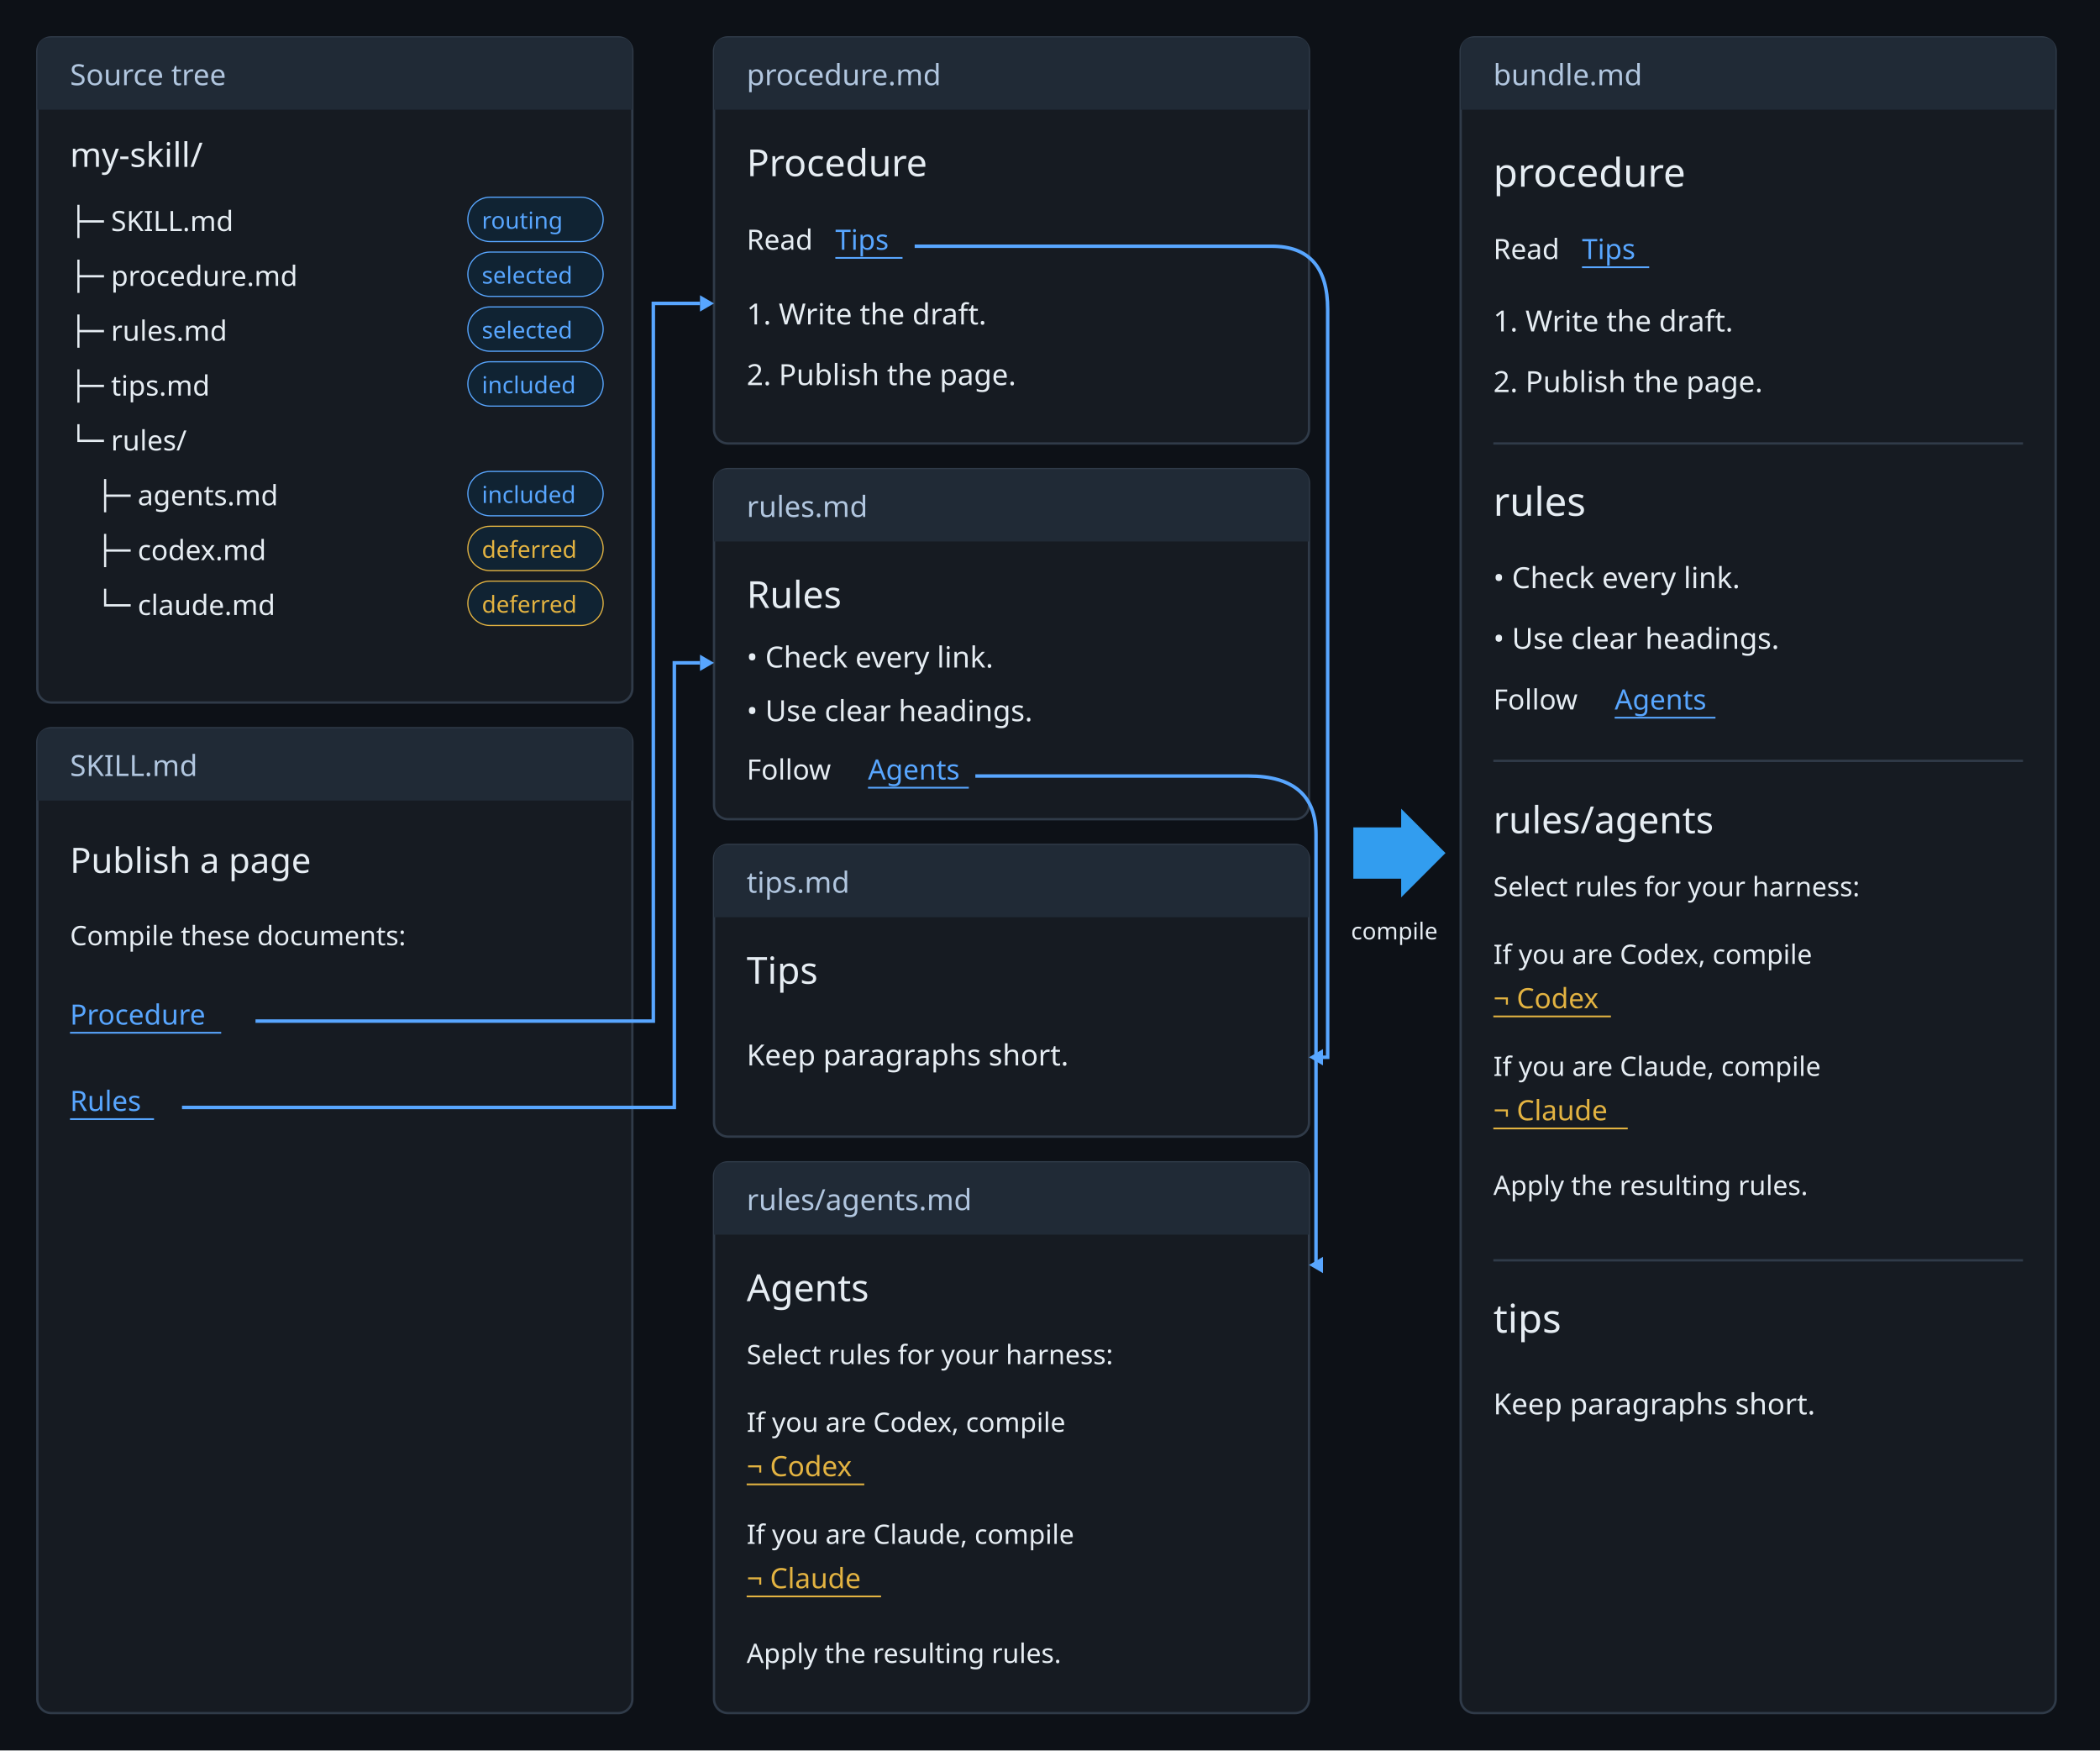
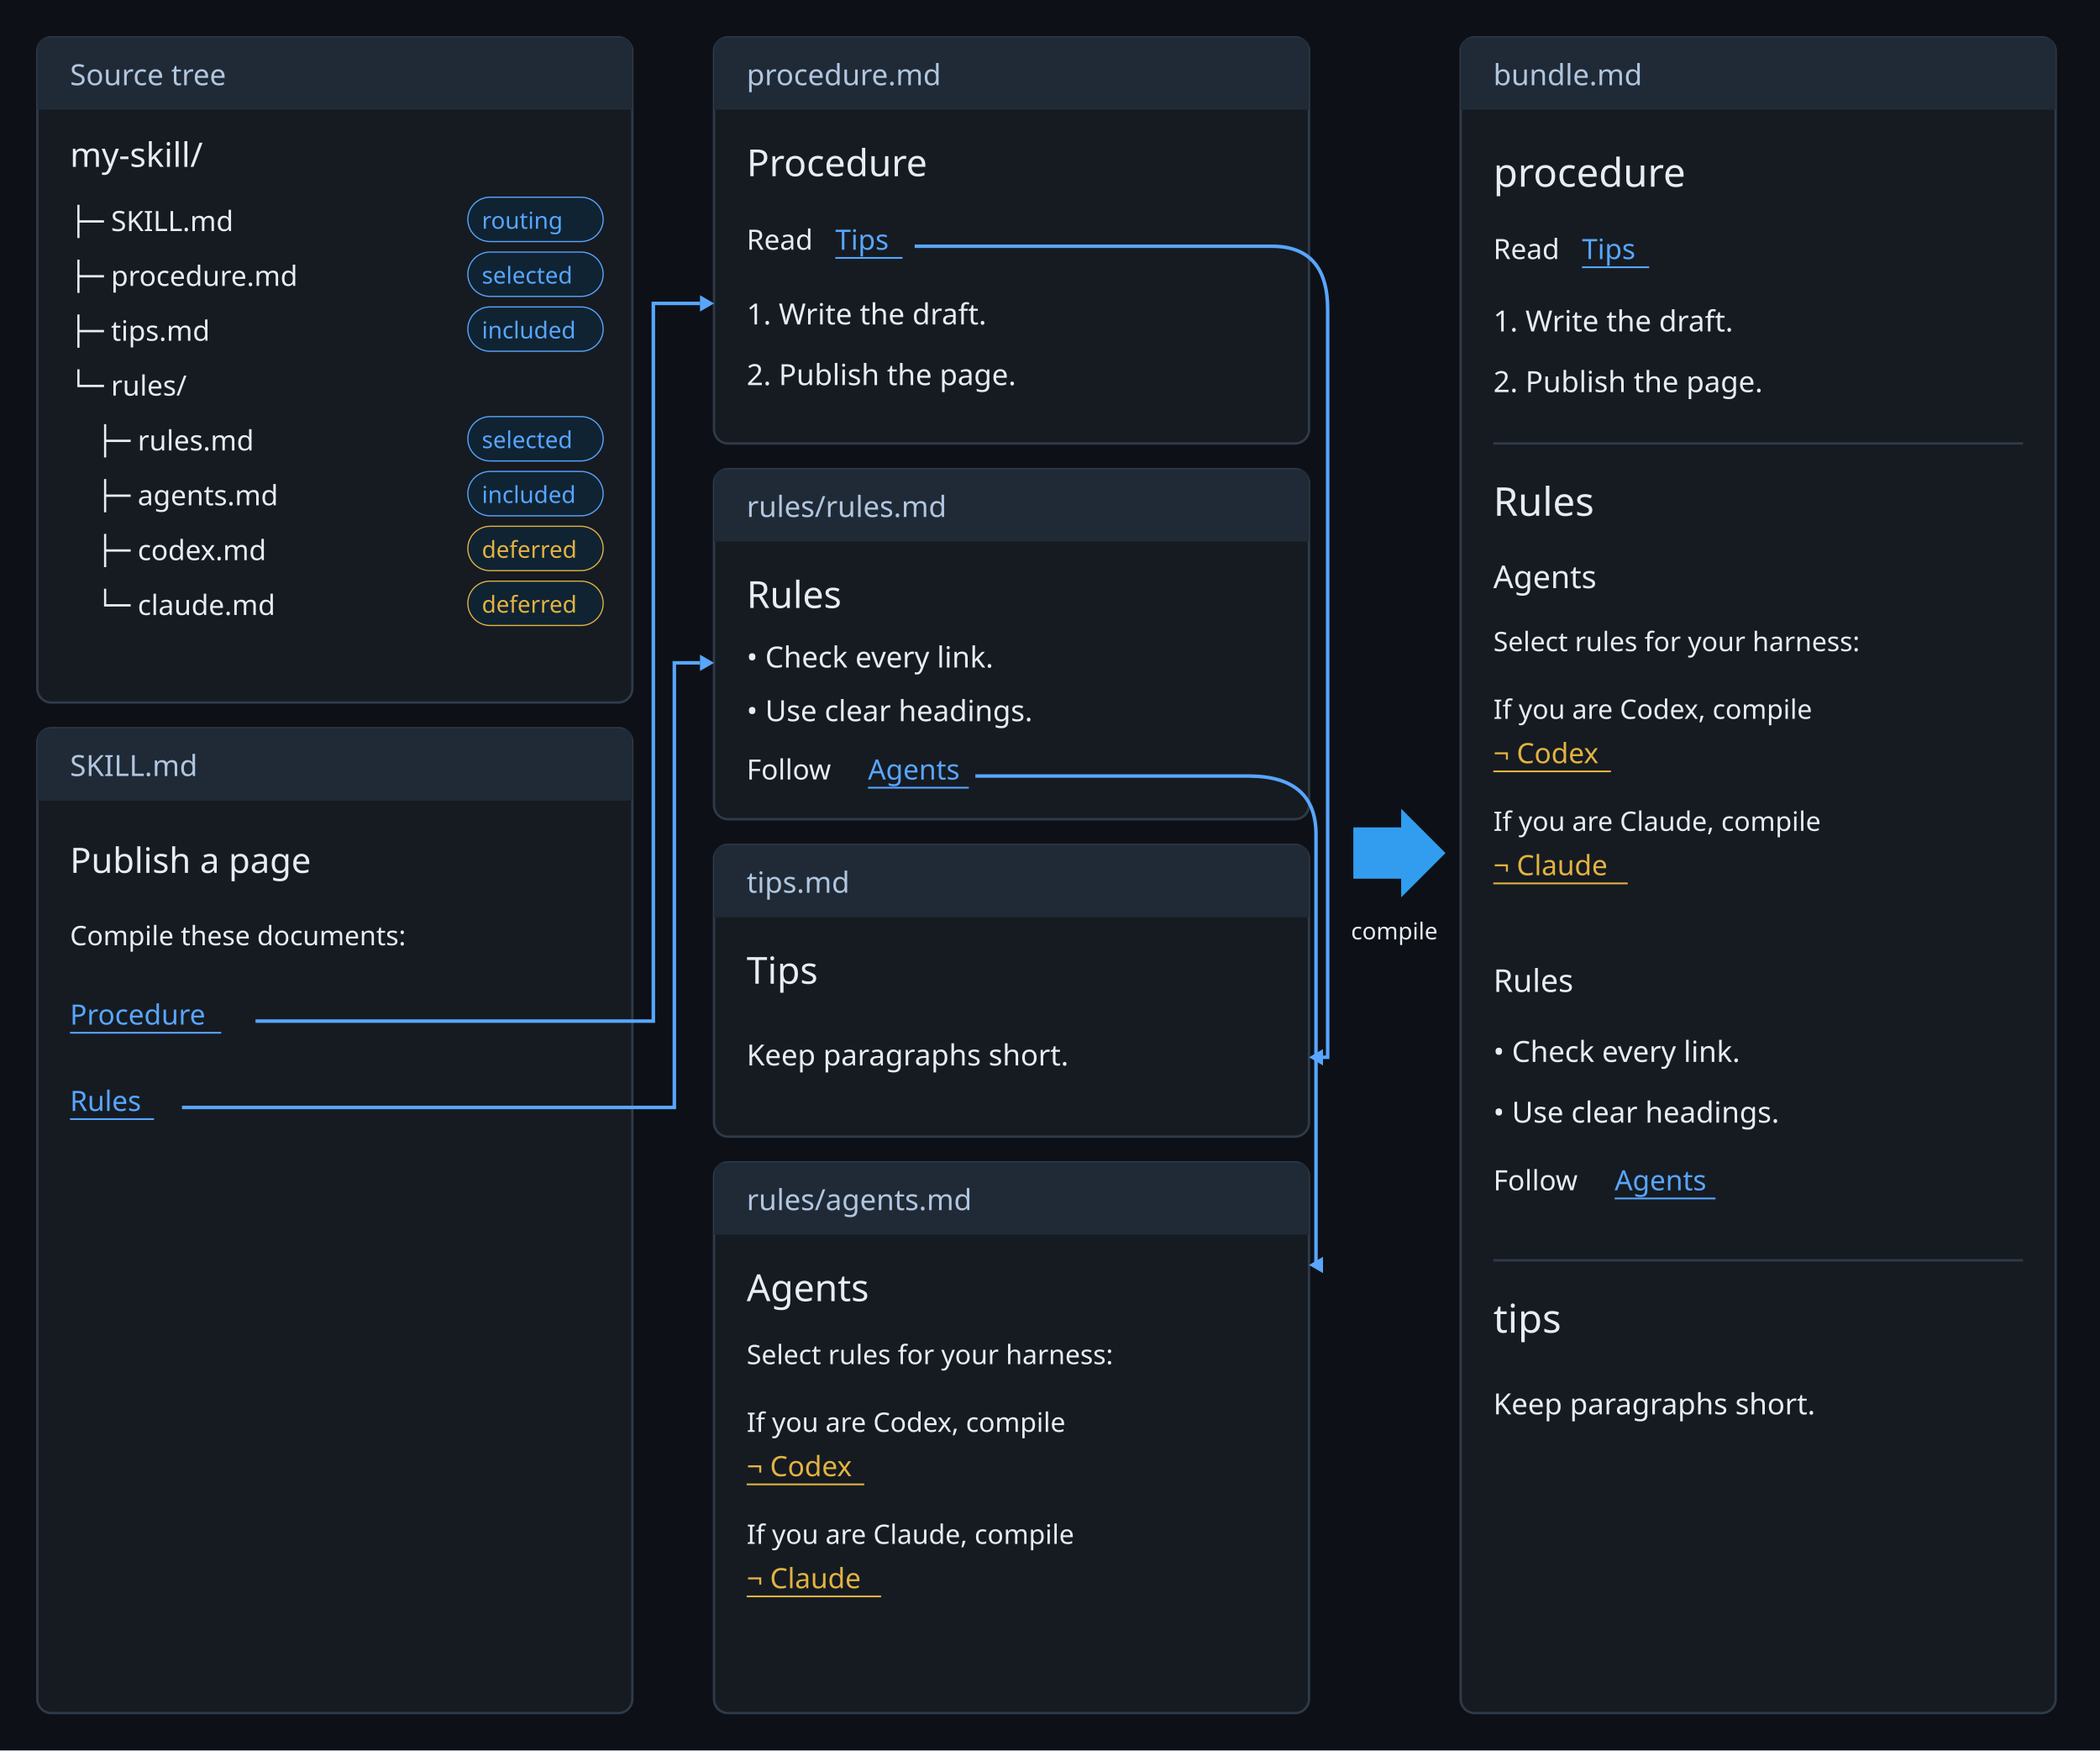
<svg xmlns="http://www.w3.org/2000/svg" width="1800" height="1500" viewBox="0 0 1800 1500" role="img" aria-labelledby="title description">
  <rect width="1800" height="1500" fill="#0d1117" />
  <g font-family="IBM Plex Mono" xml:space="preserve">
    <rect x="32" y="32" width="510" height="570" rx="12" fill="#161b22" stroke="#303b49" stroke-width="2" />
    <path d="M44 32 H530 Q542 32 542 44 V94 H32 V44 Q32 32 44 32" fill="#202a36" />
    <text x="60" y="73" font-size="25" fill="#b1c6df" font-weight="400">Source tree</text>
    <rect x="32" y="624" width="510" height="844" rx="12" fill="#161b22" stroke="#303b49" stroke-width="2" />
    <path d="M44 624 H530 Q542 624 542 636 V686 H32 V636 Q32 624 44 624" fill="#202a36" />
    <text x="60" y="665" font-size="25" fill="#b1c6df" font-weight="400">SKILL.md</text>
    <rect x="612" y="32" width="510" height="348" rx="12" fill="#161b22" stroke="#303b49" stroke-width="2" />
    <path d="M624 32 H1110 Q1122 32 1122 44 V94 H612 V44 Q612 32 624 32" fill="#202a36" />
    <text x="640" y="73" font-size="25" fill="#b1c6df" font-weight="400">procedure.md</text>
    <rect x="612" y="402" width="510" height="300" rx="12" fill="#161b22" stroke="#303b49" stroke-width="2" />
    <path d="M624 402 H1110 Q1122 402 1122 414 V464 H612 V414 Q612 402 624 402" fill="#202a36" />
-     <text x="640" y="443" font-size="25" fill="#b1c6df" font-weight="400">rules.md</text>
+     <text x="640" y="443" font-size="25" fill="#b1c6df" font-weight="400">rules/rules.md</text>
    <rect x="612" y="724" width="510" height="250" rx="12" fill="#161b22" stroke="#303b49" stroke-width="2" />
    <path d="M624 724 H1110 Q1122 724 1122 736 V786 H612 V736 Q612 724 624 724" fill="#202a36" />
    <text x="640" y="765" font-size="25" fill="#b1c6df" font-weight="400">tips.md</text>
    <rect x="612" y="996" width="510" height="472" rx="12" fill="#161b22" stroke="#303b49" stroke-width="2" />
    <path d="M624 996 H1110 Q1122 996 1122 1008 V1058 H612 V1008 Q612 996 624 996" fill="#202a36" />
    <text x="640" y="1037" font-size="25" fill="#b1c6df" font-weight="400">rules/agents.md</text>
    <rect x="1252" y="32" width="510" height="1436" rx="12" fill="#161b22" stroke="#303b49" stroke-width="2" />
    <path d="M1264 32 H1750 Q1762 32 1762 44 V94 H1252 V44 Q1252 32 1264 32" fill="#202a36" />
    <text x="1280" y="73" font-size="25" fill="#b1c6df" font-weight="400">bundle.md</text>
    <text x="60" y="143" font-size="29" fill="#e6edf3" font-weight="400">my-skill/</text>
    <text x="60" y="198" font-size="24" fill="#e6edf3" font-weight="400">├─ SKILL.md</text>
    <rect x="401" y="169" width="116" height="38" rx="19" fill="#102333" stroke="#58a6ff" />
    <text x="413" y="196" font-size="20" fill="#58a6ff" font-weight="400">routing</text>
    <text x="60" y="245" font-size="24" fill="#e6edf3" font-weight="400">├─ procedure.md</text>
    <rect x="401" y="216" width="116" height="38" rx="19" fill="#102333" stroke="#58a6ff" />
    <text x="413" y="243" font-size="20" fill="#58a6ff" font-weight="400">selected</text>
-     <text x="60" y="292" font-size="24" fill="#e6edf3" font-weight="400">├─ rules.md</text>
+     <text x="60" y="292" font-size="24" fill="#e6edf3">├─ tips.md</text>
    <rect x="401" y="263" width="116" height="38" rx="19" fill="#102333" stroke="#58a6ff" />
-     <text x="413" y="290" font-size="20" fill="#58a6ff" font-weight="400">selected</text>
-     <text x="60" y="339" font-size="24" fill="#e6edf3" font-weight="400">├─ tips.md</text>
-     <rect x="401" y="310" width="116" height="38" rx="19" fill="#102333" stroke="#58a6ff" />
-     <text x="413" y="337" font-size="20" fill="#58a6ff" font-weight="400">included</text>
-     <text x="60" y="386" font-size="24" fill="#e6edf3" font-weight="400">└─ rules/</text>
+     <text x="413" y="290" font-size="20" fill="#58a6ff">included</text>
+     <text x="60" y="339" font-size="24" fill="#e6edf3">└─ rules/</text>
+     <text x="60" y="386" font-size="24" fill="#e6edf3">   ├─ rules.md</text>
+     <rect x="401" y="357" width="116" height="38" rx="19" fill="#102333" stroke="#58a6ff" />
+     <text x="413" y="384" font-size="20" fill="#58a6ff">selected</text>
    <text x="60" y="433" font-size="24" fill="#e6edf3" font-weight="400">   ├─ agents.md</text>
    <rect x="401" y="404" width="116" height="38" rx="19" fill="#102333" stroke="#58a6ff" />
    <text x="413" y="431" font-size="20" fill="#58a6ff" font-weight="400">included</text>
    <text x="60" y="480" font-size="24" fill="#e6edf3" font-weight="400">   ├─ codex.md</text>
    <rect x="401" y="451" width="116" height="38" rx="19" fill="#102333" stroke="#e3b341" />
    <text x="413" y="478" font-size="20" fill="#e3b341" font-weight="400">deferred</text>
    <text x="60" y="527" font-size="24" fill="#e6edf3" font-weight="400">   └─ claude.md</text>
    <rect x="401" y="498" width="116" height="38" rx="19" fill="#102333" stroke="#e3b341" />
    <text x="413" y="525" font-size="20" fill="#e3b341" font-weight="400">deferred</text>
    <text x="60" y="748" font-size="30" fill="#e6edf3" font-weight="500">Publish a page</text>
    <text x="60" y="810" font-size="23" fill="#e6edf3" font-weight="400">Compile these documents:</text>
    <text x="60" y="878" font-size="24" fill="#58a6ff" font-weight="400">Procedure</text>
    <path d="M60 885 h129.6" stroke="#58a6ff" stroke-width="1.5" />
    <text x="60" y="952" font-size="24" fill="#58a6ff" font-weight="400">Rules</text>
    <path d="M60 959 h72.0" stroke="#58a6ff" stroke-width="1.5" />
    <text x="640" y="151" font-size="32" fill="#e6edf3" font-weight="500">Procedure</text>
    <text x="640" y="214" font-size="24" fill="#e6edf3" font-weight="400">Read</text>
    <text x="716" y="214" font-size="24" fill="#58a6ff" font-weight="400">Tips</text>
    <path d="M716 221 h57.6" stroke="#58a6ff" stroke-width="1.5" />
    <text x="640" y="278" font-size="25" fill="#e6edf3" font-weight="400">1. Write the draft.</text>
    <text x="640" y="330" font-size="25" fill="#e6edf3" font-weight="400">2. Publish the page.</text>
    <text x="640" y="521" font-size="32" fill="#e6edf3" font-weight="500">Rules</text>
    <text x="640" y="572" font-size="25" fill="#e6edf3" font-weight="400">• Check every link.</text>
    <text x="640" y="618" font-size="25" fill="#e6edf3" font-weight="400">• Use clear headings.</text>
    <text x="640" y="668" font-size="24" fill="#e6edf3" font-weight="400">Follow</text>
    <text x="744" y="668" font-size="24" fill="#58a6ff" font-weight="400">Agents</text>
    <path d="M744 675 h86.4" stroke="#58a6ff" stroke-width="1.5" />
    <text x="640" y="843" font-size="32" fill="#e6edf3" font-weight="500">Tips</text>
    <text x="640" y="913" font-size="25" fill="#e6edf3" font-weight="400">Keep paragraphs short.</text>
    <text x="640" y="1115" font-size="32" fill="#e6edf3" font-weight="500">Agents</text>
    <text x="640" y="1169" font-size="23" fill="#e6edf3" font-weight="400">Select rules for your harness:</text>
    <text x="640" y="1227" font-size="23" fill="#e6edf3" font-weight="400">If you are Codex, compile</text>
    <text x="640" y="1265" font-size="24" fill="#e3b341" font-weight="400">¬ Codex</text>
    <path d="M640 1272 h100.8" stroke="#e3b341" stroke-width="1.5" />
    <text x="640" y="1323" font-size="23" fill="#e6edf3" font-weight="400">If you are Claude, compile</text>
    <text x="640" y="1361" font-size="24" fill="#e3b341" font-weight="400">¬ Claude</text>
    <path d="M640 1368 h115.2" stroke="#e3b341" stroke-width="1.5" />
-     <text x="640" y="1425" font-size="23" fill="#e6edf3" font-weight="400">Apply the resulting rules.</text>
    <text x="1280" y="160" font-size="34" fill="#e6edf3" font-weight="500">procedure</text>
    <text x="1280" y="222" font-size="24" fill="#e6edf3" font-weight="400">Read</text>
    <text x="1356" y="222" font-size="24" fill="#58a6ff" font-weight="400">Tips</text>
    <path d="M1356 229 h57.6" stroke="#58a6ff" stroke-width="1.5" />
    <text x="1280" y="284" font-size="25" fill="#e6edf3" font-weight="400">1. Write the draft.</text>
    <text x="1280" y="336" font-size="25" fill="#e6edf3" font-weight="400">2. Publish the page.</text>
    <path d="M1280 380 H1734" stroke="#303b49" stroke-width="2" />
-     <text x="1280" y="442" font-size="34" fill="#e6edf3" font-weight="500">rules</text>
-     <text x="1280" y="504" font-size="25" fill="#e6edf3" font-weight="400">• Check every link.</text>
-     <text x="1280" y="556" font-size="25" fill="#e6edf3" font-weight="400">• Use clear headings.</text>
-     <text x="1280" y="608" font-size="24" fill="#e6edf3" font-weight="400">Follow</text>
-     <text x="1384" y="608" font-size="24" fill="#58a6ff" font-weight="400">Agents</text>
-     <path d="M1384 615 h86.4" stroke="#58a6ff" stroke-width="1.5" />
-     <path d="M1280 652 H1734" stroke="#303b49" stroke-width="2" />
-     <text x="1280" y="714" font-size="32" fill="#e6edf3" font-weight="500">rules/agents</text>
-     <text x="1280" y="768" font-size="23" fill="#e6edf3" font-weight="400">Select rules for your harness:</text>
-     <text x="1280" y="826" font-size="23" fill="#e6edf3" font-weight="400">If you are Codex, compile</text>
-     <text x="1280" y="864" font-size="24" fill="#e3b341" font-weight="400">¬ Codex</text>
-     <path d="M1280 871 h100.8" stroke="#e3b341" stroke-width="1.5" />
-     <text x="1280" y="922" font-size="23" fill="#e6edf3" font-weight="400">If you are Claude, compile</text>
-     <text x="1280" y="960" font-size="24" fill="#e3b341" font-weight="400">¬ Claude</text>
-     <path d="M1280 967 h115.2" stroke="#e3b341" stroke-width="1.5" />
-     <text x="1280" y="1024" font-size="23" fill="#e6edf3" font-weight="400">Apply the resulting rules.</text>
+     <text x="1280" y="442" font-size="34" fill="#e6edf3">Rules</text>
+     <text x="1280" y="504" font-size="27" fill="#e6edf3">Agents</text>
+     <text x="1280" y="558" font-size="23" fill="#e6edf3">Select rules for your harness:</text>
+     <text x="1280" y="616" font-size="23" fill="#e6edf3">If you are Codex, compile</text>
+     <text x="1280" y="654" font-size="24" fill="#e3b341">¬ Codex</text>
+     <path d="M1280 661 h100.8" stroke="#e3b341" stroke-width="1.5" />
+     <text x="1280" y="712" font-size="23" fill="#e6edf3">If you are Claude, compile</text>
+     <text x="1280" y="750" font-size="24" fill="#e3b341">¬ Claude</text>
+     <path d="M1280 757 h115.2" stroke="#e3b341" stroke-width="1.5" />
+     <text x="1280" y="850" font-size="27" fill="#e6edf3">Rules</text>
+     <text x="1280" y="910" font-size="25" fill="#e6edf3">• Check every link.</text>
+     <text x="1280" y="962" font-size="25" fill="#e6edf3">• Use clear headings.</text>
+     <text x="1280" y="1020" font-size="24" fill="#e6edf3">Follow</text>
+     <text x="1384" y="1020" font-size="24" fill="#58a6ff">Agents</text>
+     <path d="M1384 1027 h86.4" stroke="#58a6ff" stroke-width="1.5" />
    <path d="M1280 1080 H1734" stroke="#303b49" stroke-width="2" />
    <text x="1280" y="1142" font-size="34" fill="#e6edf3" font-weight="500">tips</text>
    <text x="1280" y="1212" font-size="25" fill="#e6edf3" font-weight="400">Keep paragraphs short.</text>
    <path d="M219 875 H560 V260 H600" fill="none" stroke="#58a6ff" stroke-width="3" />
    <path d="M600 253 L612 260 L600 267 Z" fill="#58a6ff" />
    <path d="M156 949 H578 V568 H600" fill="none" stroke="#58a6ff" stroke-width="3" />
    <path d="M600 561 L612 568 L600 575 Z" fill="#58a6ff" />
    <path d="M784 211 H1090 Q1138 211 1138 265 V906 H1134" fill="none" stroke="#58a6ff" stroke-width="3" />
    <path d="M1134 899 L1122 906 L1134 913 Z" fill="#58a6ff" />
    <path d="M836 665 H1070 Q1128 665 1128 715 V1084 H1134" fill="none" stroke="#58a6ff" stroke-width="3" />
    <path d="M1134 1077 L1122 1084 L1134 1091 Z" fill="#58a6ff" />
    <path d="M1160 709 H1201 V693 L1239 731 L1201 769 V753 H1160Z" fill="#329def" />
    <text x="1158" y="805" font-size="20" fill="#e6edf3" font-weight="400">compile</text>
  </g>
</svg>
